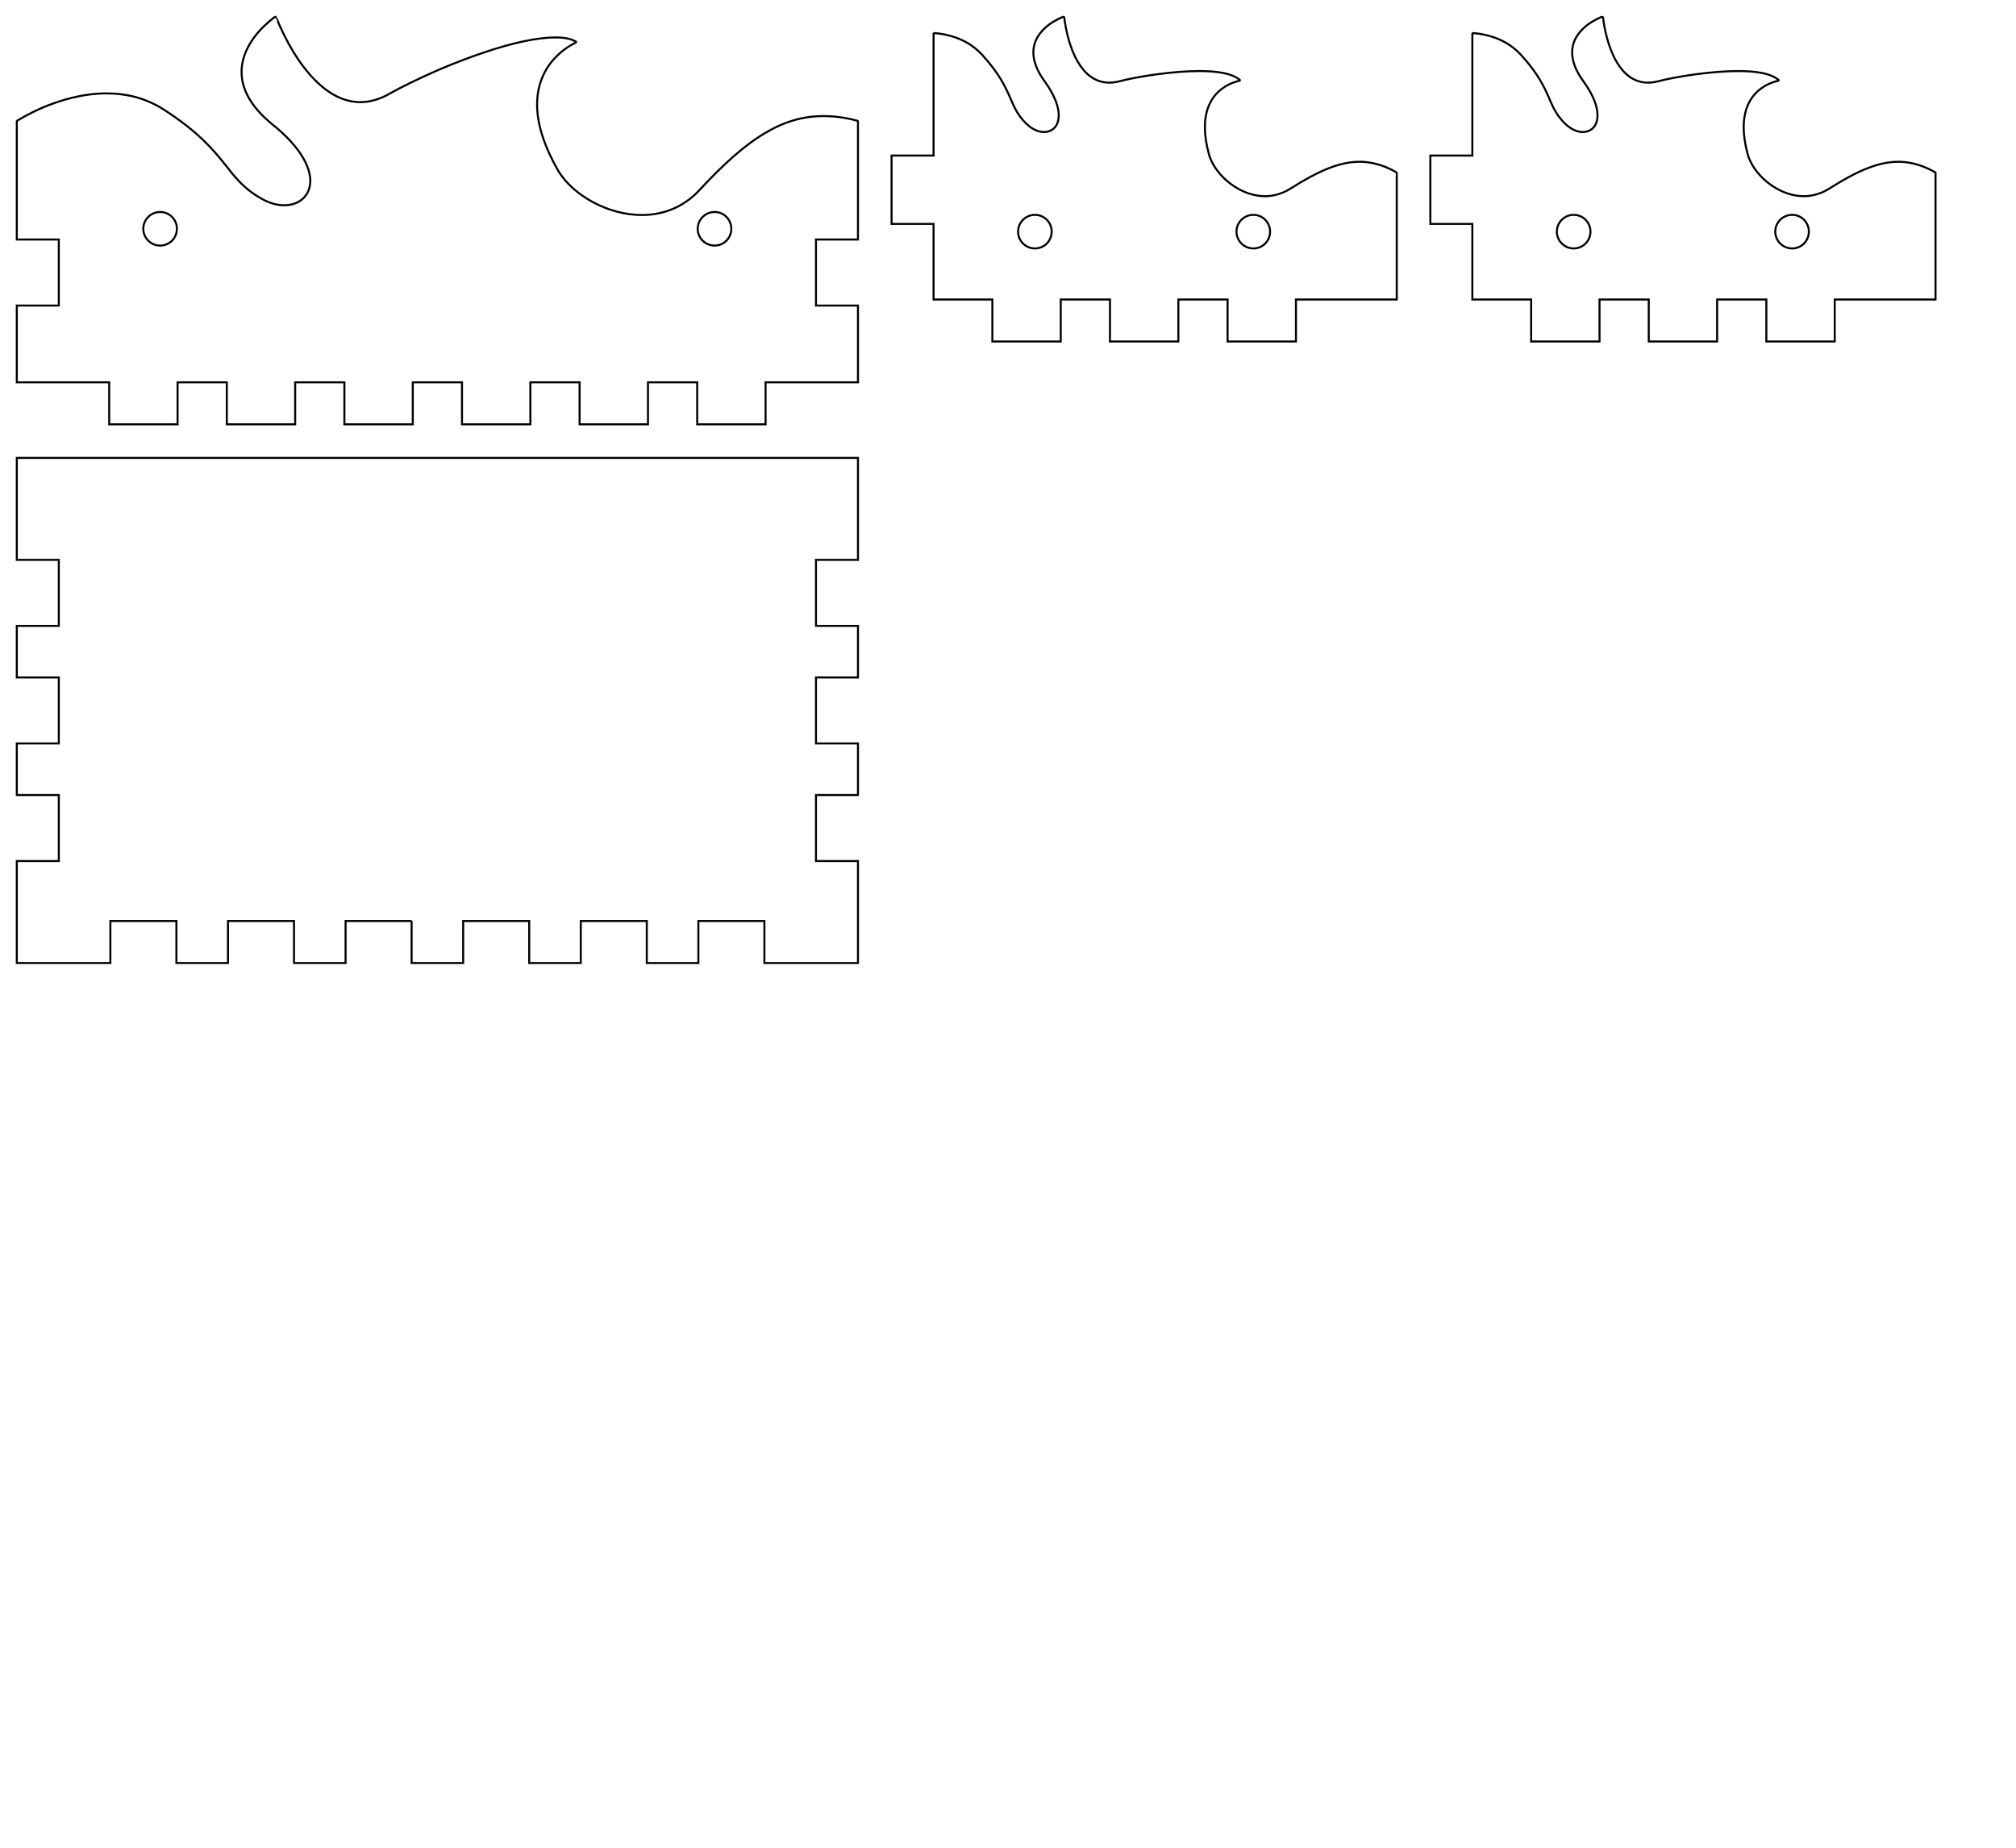
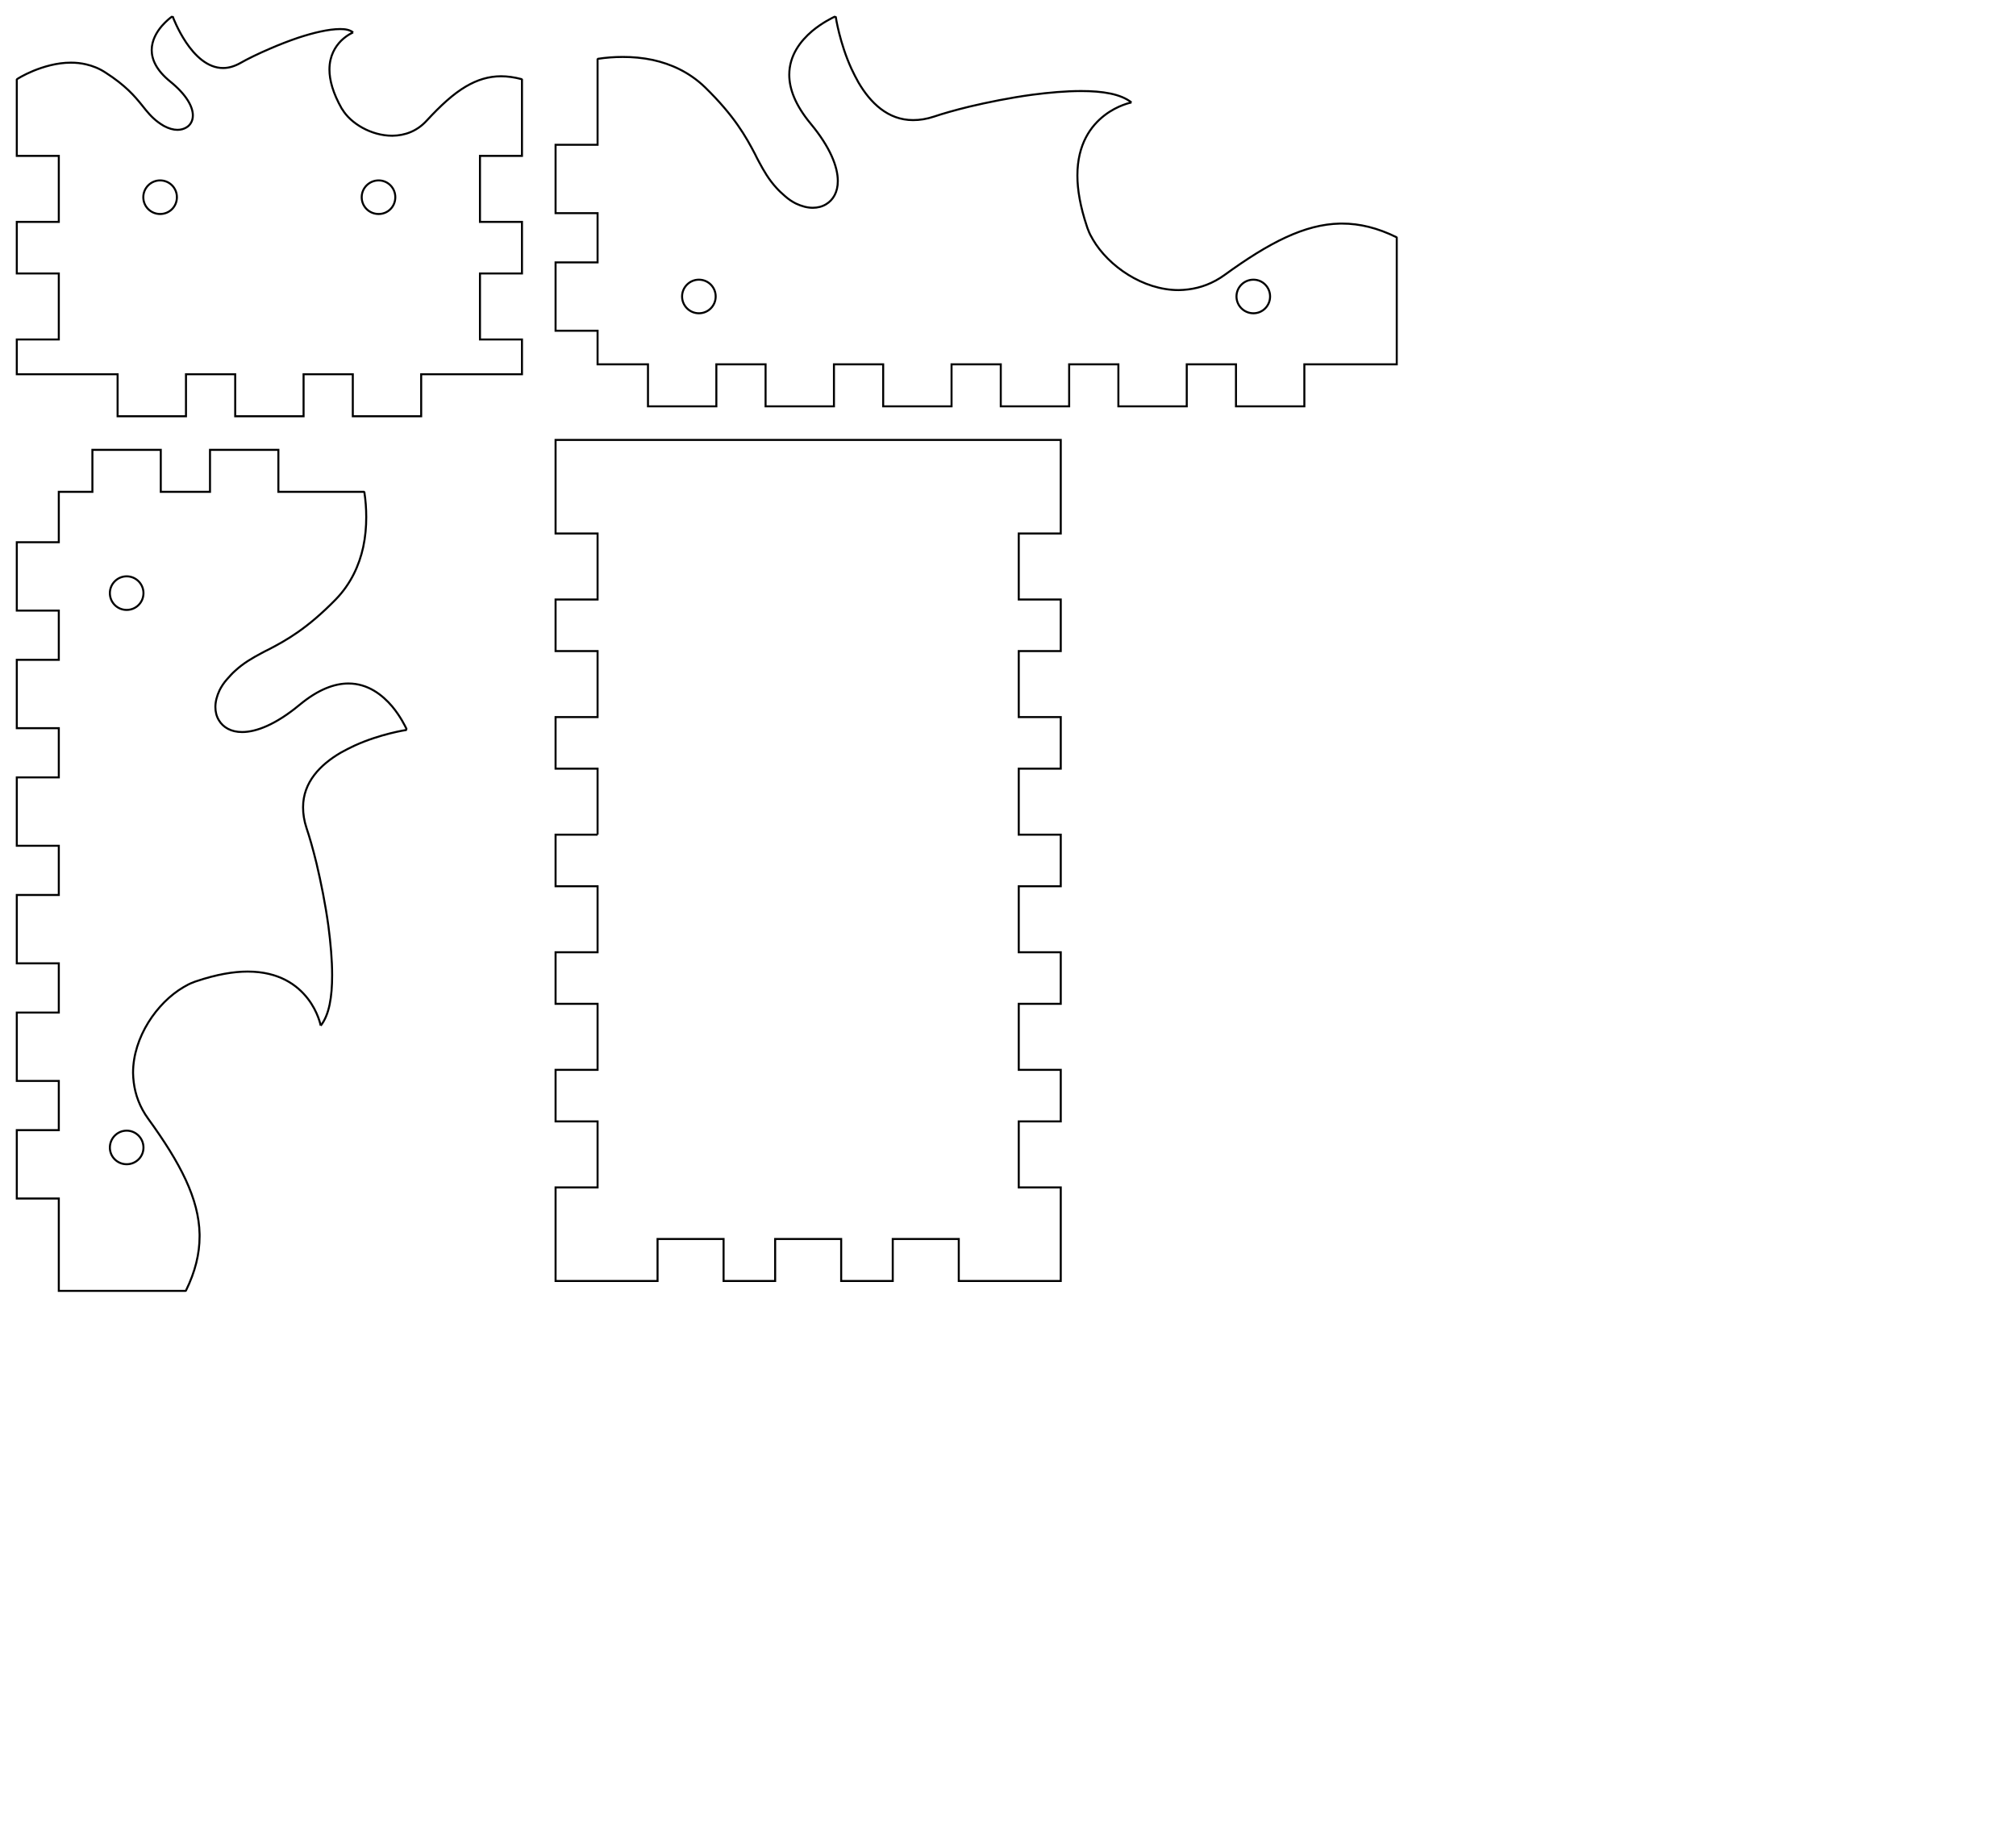
<svg xmlns="http://www.w3.org/2000/svg" width="12.000in" height="11.000in" viewBox="0.000 0.000 12.000 11.000">
  <g transform="translate(0.100 0.100)">
-     <path id="back" d="M 3.333 0.151 C 3.333 0.151 3.274 0.175 3.215 0.233 C 3.156 0.291 3.097 0.384 3.097 0.522 C 3.097 0.626 3.130 0.754 3.221 0.913 C 3.222 0.914 3.222 0.915 3.223 0.917 C 3.308 1.059 3.514 1.180 3.721 1.180 C 3.722 1.180 3.723 1.180 3.724 1.180 C 3.846 1.179 3.967 1.136 4.064 1.031 C 4.204 0.880 4.329 0.766 4.454 0.692 C 4.566 0.625 4.679 0.591 4.802 0.591 C 4.866 0.591 4.933 0.600 5.004 0.619 L 5.007 0.622 L 5.007 1.172 L 5.007 1.326 L 4.757 1.326 L 4.757 1.719 L 5.007 1.719 L 5.007 1.872 L 5.007 2.176 L 4.603 2.176 L 4.457 2.176 L 4.457 2.426 L 4.050 2.426 L 4.050 2.176 L 3.903 2.176 L 3.757 2.176 L 3.757 2.426 L 3.350 2.426 L 3.350 2.176 L 3.204 2.176 L 3.057 2.176 L 3.057 2.426 L 2.650 2.426 L 2.650 2.176 L 2.503 2.176 L 2.357 2.176 L 2.357 2.426 L 1.950 2.426 L 1.950 2.176 L 1.804 2.176 L 1.657 2.176 L 1.657 2.426 L 1.250 2.426 L 1.250 2.176 L 1.104 2.176 L 0.957 2.176 L 0.957 2.426 L 0.550 2.426 L 0.550 2.176 L 0.404 2.176 L 0.000 2.176 L 0.000 1.872 L 0.000 1.719 L 0.250 1.719 L 0.250 1.326 L 0.000 1.326 L 0.000 1.172 L 0.000 0.622 L 0.002 0.619 C 0.002 0.619 0.002 0.619 0.002 0.619 C 0.004 0.618 0.066 0.578 0.162 0.537 C 0.259 0.497 0.392 0.456 0.534 0.456 C 0.584 0.456 0.634 0.461 0.684 0.472 C 0.749 0.487 0.814 0.513 0.876 0.553 C 1.076 0.682 1.165 0.786 1.236 0.875 C 1.250 0.892 1.263 0.908 1.275 0.924 C 1.324 0.984 1.373 1.036 1.457 1.083 C 1.504 1.110 1.550 1.122 1.592 1.122 C 1.625 1.122 1.656 1.114 1.681 1.099 C 1.721 1.075 1.747 1.033 1.747 0.977 C 1.747 0.891 1.685 0.772 1.522 0.641 C 1.384 0.529 1.338 0.422 1.338 0.328 C 1.338 0.231 1.388 0.149 1.438 0.091 C 1.482 0.041 1.525 0.009 1.536 0.001 C 1.537 0.000 1.538 -0.001 1.543 0.001 C 1.544 0.001 1.590 0.128 1.676 0.255 C 1.762 0.381 1.887 0.508 2.044 0.508 C 2.099 0.508 2.158 0.493 2.220 0.457 C 2.284 0.421 2.392 0.367 2.517 0.313 C 2.602 0.277 2.695 0.241 2.788 0.210 C 2.939 0.159 3.090 0.123 3.207 0.123 C 3.256 0.123 3.299 0.129 3.333 0.151 M 0.853 1.162 C 0.909 1.162 0.953 1.207 0.953 1.262 C 0.953 1.317 0.909 1.362 0.853 1.362 C 0.798 1.362 0.753 1.317 0.753 1.262 C 0.753 1.207 0.798 1.162 0.853 1.162 M 4.154 1.162 C 4.209 1.162 4.253 1.207 4.253 1.262 C 4.253 1.317 4.209 1.362 4.154 1.362 C 4.098 1.362 4.053 1.317 4.053 1.262 C 4.053 1.207 4.098 1.162 4.154 1.162" style="fill:none;stroke:black;stroke-width:0.012" />
+     <path id="back" d="M 2.002 0.093 C 2.002 0.093 1.967 0.107 1.931 0.142 C 1.896 0.177 1.861 0.232 1.861 0.314 C 1.861 0.376 1.881 0.453 1.935 0.548 C 1.936 0.549 1.936 0.550 1.937 0.550 C 1.987 0.635 2.110 0.708 2.234 0.708 C 2.235 0.708 2.235 0.708 2.236 0.708 C 2.309 0.707 2.381 0.682 2.439 0.619 C 2.523 0.528 2.598 0.459 2.673 0.415 C 2.741 0.375 2.809 0.354 2.883 0.354 C 2.921 0.354 2.962 0.360 3.004 0.371 L 3.007 0.374 L 3.007 0.674 L 3.007 0.828 L 2.757 0.828 L 2.757 1.221 L 3.007 1.221 L 3.007 1.374 L 3.007 1.528 L 2.757 1.528 L 2.757 1.921 L 3.007 1.921 L 3.007 2.074 L 3.007 2.128 L 2.553 2.128 L 2.407 2.128 L 2.407 2.378 L 2.000 2.378 L 2.000 2.128 L 1.854 2.128 L 1.707 2.128 L 1.707 2.378 L 1.300 2.378 L 1.300 2.128 L 1.153 2.128 L 1.007 2.128 L 1.007 2.378 L 0.600 2.378 L 0.600 2.128 L 0.454 2.128 L 0.000 2.128 L 0.000 2.074 L 0.000 1.921 L 0.250 1.921 L 0.250 1.528 L 0.000 1.528 L 0.000 1.374 L 0.000 1.221 L 0.250 1.221 L 0.250 0.828 L 0.000 0.828 L 0.000 0.674 L 0.000 0.374 L 0.002 0.371 C 0.002 0.371 0.002 0.371 0.002 0.371 C 0.003 0.370 0.040 0.346 0.098 0.322 C 0.157 0.298 0.237 0.273 0.322 0.273 C 0.352 0.273 0.382 0.276 0.412 0.283 C 0.451 0.292 0.490 0.307 0.528 0.332 C 0.648 0.409 0.701 0.472 0.744 0.525 C 0.752 0.535 0.760 0.545 0.768 0.555 C 0.797 0.590 0.826 0.621 0.876 0.650 C 0.904 0.665 0.932 0.673 0.956 0.673 C 0.976 0.673 0.994 0.668 1.009 0.659 C 1.033 0.645 1.048 0.620 1.048 0.587 C 1.048 0.536 1.011 0.465 0.914 0.386 C 0.831 0.319 0.803 0.254 0.803 0.198 C 0.803 0.140 0.833 0.090 0.863 0.055 C 0.889 0.025 0.915 0.005 0.922 0.000 C 0.923 -0.000 0.923 -0.000 0.929 0.001 C 0.929 0.001 0.957 0.077 1.008 0.153 C 1.059 0.229 1.134 0.305 1.228 0.305 C 1.261 0.305 1.296 0.295 1.333 0.274 C 1.371 0.252 1.436 0.220 1.511 0.188 C 1.562 0.166 1.618 0.144 1.674 0.125 C 1.765 0.095 1.856 0.073 1.925 0.073 C 1.955 0.073 1.981 0.077 2.002 0.093 M 0.853 0.974 C 0.909 0.974 0.953 1.019 0.953 1.074 C 0.953 1.130 0.909 1.174 0.853 1.174 C 0.798 1.174 0.753 1.130 0.753 1.074 C 0.753 1.019 0.798 0.974 0.853 0.974 M 2.154 0.974 C 2.209 0.974 2.253 1.019 2.253 1.074 C 2.253 1.130 2.209 1.174 2.154 1.174 C 2.098 1.174 2.053 1.130 2.053 1.074 C 2.053 1.019 2.098 0.974 2.154 0.974" style="fill:none;stroke:black;stroke-width:0.012" />
  </g>
-   <g transform="translate(5.307 0.100)">
-     <path id="side" d="M 2.077 0.380 C 2.077 0.380 2.024 0.387 1.971 0.425 C 1.918 0.463 1.865 0.532 1.865 0.658 C 1.865 0.703 1.872 0.756 1.889 0.818 C 1.891 0.827 1.895 0.837 1.899 0.847 C 1.904 0.859 1.910 0.871 1.917 0.883 C 1.974 0.980 2.095 1.068 2.223 1.068 C 2.242 1.068 2.260 1.066 2.279 1.062 C 2.311 1.055 2.343 1.043 2.374 1.023 C 2.535 0.921 2.663 0.863 2.786 0.863 C 2.808 0.863 2.830 0.865 2.852 0.869 C 2.903 0.878 2.953 0.896 3.005 0.926 L 3.007 0.929 L 3.007 1.683 L 2.553 1.683 L 2.407 1.683 L 2.407 1.933 L 2.000 1.933 L 2.000 1.683 L 1.854 1.683 L 1.707 1.683 L 1.707 1.933 L 1.300 1.933 L 1.300 1.683 L 1.153 1.683 L 1.007 1.683 L 1.007 1.933 L 0.600 1.933 L 0.600 1.683 L 0.454 1.683 L 0.250 1.683 L 0.250 1.379 L 0.250 1.233 L 0.000 1.233 L 0.000 0.826 L 0.250 0.826 L 0.250 0.679 L 0.250 0.101 L 0.254 0.097 C 0.281 0.099 0.309 0.103 0.336 0.110 C 0.408 0.127 0.480 0.162 0.539 0.226 C 0.641 0.338 0.677 0.416 0.706 0.482 C 0.709 0.490 0.713 0.498 0.716 0.505 C 0.729 0.535 0.742 0.562 0.762 0.590 C 0.773 0.605 0.786 0.621 0.803 0.637 C 0.819 0.653 0.837 0.665 0.854 0.673 C 0.872 0.682 0.890 0.686 0.907 0.686 C 0.924 0.686 0.939 0.682 0.953 0.674 C 0.979 0.659 0.995 0.629 0.995 0.586 C 0.995 0.536 0.972 0.468 0.911 0.384 C 0.862 0.317 0.844 0.260 0.844 0.212 C 0.844 0.137 0.889 0.084 0.934 0.049 C 0.974 0.019 1.013 0.003 1.022 0.000 C 1.023 -0.000 1.023 -0.000 1.028 0.003 C 1.028 0.003 1.037 0.100 1.075 0.198 C 1.084 0.221 1.095 0.245 1.108 0.267 C 1.148 0.336 1.208 0.392 1.296 0.392 C 1.316 0.392 1.337 0.389 1.360 0.383 C 1.383 0.377 1.414 0.370 1.451 0.363 C 1.525 0.349 1.619 0.335 1.713 0.328 C 1.753 0.325 1.793 0.323 1.832 0.323 C 1.937 0.323 2.031 0.336 2.077 0.380 M 0.853 1.179 C 0.909 1.179 0.953 1.224 0.953 1.279 C 0.953 1.334 0.909 1.379 0.853 1.379 C 0.798 1.379 0.753 1.334 0.753 1.279 C 0.753 1.224 0.798 1.179 0.853 1.179 M 2.154 1.179 C 2.209 1.179 2.253 1.224 2.253 1.279 C 2.253 1.334 2.209 1.379 2.154 1.379 C 2.098 1.379 2.053 1.334 2.053 1.279 C 2.053 1.224 2.098 1.179 2.154 1.179" style="fill:none;stroke:black;stroke-width:0.012" />
+   <g transform="rotate(90 2.419 2.678) translate(2.419 2.678)">
+     <path id="side" d="M 3.428 0.510 C 3.428 0.510 3.347 0.525 3.267 0.587 C 3.187 0.649 3.106 0.757 3.106 0.945 C 3.106 1.029 3.123 1.130 3.163 1.249 C 3.165 1.255 3.167 1.262 3.170 1.268 C 3.177 1.288 3.187 1.307 3.199 1.327 C 3.291 1.484 3.496 1.627 3.709 1.627 C 3.728 1.627 3.746 1.625 3.765 1.623 C 3.839 1.614 3.913 1.587 3.982 1.537 C 4.248 1.344 4.459 1.235 4.670 1.231 C 4.674 1.231 4.678 1.231 4.682 1.231 C 4.787 1.231 4.893 1.257 5.005 1.312 L 5.007 1.315 L 5.007 2.069 L 4.603 2.069 L 4.457 2.069 L 4.457 2.319 L 4.050 2.319 L 4.050 2.069 L 3.903 2.069 L 3.757 2.069 L 3.757 2.319 L 3.350 2.319 L 3.350 2.069 L 3.204 2.069 L 3.057 2.069 L 3.057 2.319 L 2.650 2.319 L 2.650 2.069 L 2.503 2.069 L 2.357 2.069 L 2.357 2.319 L 1.950 2.319 L 1.950 2.069 L 1.804 2.069 L 1.657 2.069 L 1.657 2.319 L 1.250 2.319 L 1.250 2.069 L 1.104 2.069 L 0.957 2.069 L 0.957 2.319 L 0.550 2.319 L 0.550 2.069 L 0.404 2.069 L 0.250 2.069 L 0.250 2.015 L 0.250 1.869 L 0.000 1.869 L 0.000 1.462 L 0.250 1.462 L 0.250 1.315 L 0.250 1.169 L 0.000 1.169 L 0.000 0.762 L 0.250 0.762 L 0.250 0.615 L 0.250 0.253 L 0.253 0.250 C 0.299 0.243 0.348 0.239 0.400 0.239 C 0.458 0.239 0.518 0.244 0.579 0.257 C 0.688 0.281 0.797 0.330 0.890 0.420 C 1.065 0.591 1.133 0.714 1.187 0.817 C 1.195 0.833 1.202 0.848 1.210 0.862 C 1.240 0.918 1.269 0.969 1.316 1.020 C 1.330 1.036 1.347 1.051 1.365 1.067 C 1.386 1.086 1.409 1.101 1.431 1.112 C 1.465 1.128 1.499 1.137 1.531 1.137 C 1.560 1.137 1.587 1.130 1.610 1.116 C 1.652 1.091 1.680 1.044 1.680 0.978 C 1.680 0.893 1.635 0.777 1.519 0.637 C 1.426 0.525 1.391 0.428 1.391 0.345 C 1.391 0.229 1.459 0.143 1.527 0.085 C 1.587 0.035 1.646 0.007 1.660 0.000 C 1.661 -0.000 1.662 -0.001 1.668 0.002 C 1.668 0.002 1.691 0.156 1.761 0.309 C 1.774 0.337 1.788 0.364 1.803 0.391 C 1.874 0.512 1.978 0.615 2.128 0.615 C 2.167 0.615 2.208 0.609 2.253 0.594 C 2.303 0.577 2.376 0.556 2.462 0.535 C 2.572 0.509 2.704 0.482 2.837 0.464 C 2.937 0.451 3.037 0.442 3.128 0.442 C 3.256 0.442 3.364 0.459 3.428 0.510 M 0.853 1.565 C 0.909 1.565 0.953 1.610 0.953 1.665 C 0.953 1.720 0.909 1.765 0.853 1.765 C 0.798 1.765 0.753 1.720 0.753 1.665 C 0.753 1.610 0.798 1.565 0.853 1.565 M 4.154 1.565 C 4.209 1.565 4.253 1.610 4.253 1.665 C 4.253 1.720 4.209 1.765 4.154 1.765 C 4.098 1.765 4.053 1.720 4.053 1.665 C 4.053 1.610 4.098 1.565 4.154 1.565" style="fill:none;stroke:black;stroke-width:0.012" />
  </g>
-   <g transform="translate(8.514 0.100)">
-     <path id="side" d="M 2.077 0.380 C 2.077 0.380 2.024 0.387 1.971 0.425 C 1.918 0.463 1.865 0.532 1.865 0.658 C 1.865 0.703 1.872 0.756 1.889 0.818 C 1.891 0.827 1.895 0.837 1.899 0.847 C 1.904 0.859 1.910 0.871 1.917 0.883 C 1.974 0.980 2.095 1.068 2.223 1.068 C 2.242 1.068 2.260 1.066 2.279 1.062 C 2.311 1.055 2.343 1.043 2.374 1.023 C 2.535 0.921 2.663 0.863 2.786 0.863 C 2.808 0.863 2.830 0.865 2.852 0.869 C 2.903 0.878 2.953 0.896 3.005 0.926 L 3.007 0.929 L 3.007 1.683 L 2.553 1.683 L 2.407 1.683 L 2.407 1.933 L 2.000 1.933 L 2.000 1.683 L 1.854 1.683 L 1.707 1.683 L 1.707 1.933 L 1.300 1.933 L 1.300 1.683 L 1.153 1.683 L 1.007 1.683 L 1.007 1.933 L 0.600 1.933 L 0.600 1.683 L 0.454 1.683 L 0.250 1.683 L 0.250 1.379 L 0.250 1.233 L 0.000 1.233 L 0.000 0.826 L 0.250 0.826 L 0.250 0.679 L 0.250 0.101 L 0.254 0.097 C 0.281 0.099 0.309 0.103 0.336 0.110 C 0.408 0.127 0.480 0.162 0.539 0.226 C 0.641 0.338 0.677 0.416 0.706 0.482 C 0.709 0.490 0.713 0.498 0.716 0.505 C 0.729 0.535 0.742 0.562 0.762 0.590 C 0.773 0.605 0.786 0.621 0.803 0.637 C 0.819 0.653 0.837 0.665 0.854 0.673 C 0.872 0.682 0.890 0.686 0.907 0.686 C 0.924 0.686 0.939 0.682 0.953 0.674 C 0.979 0.659 0.995 0.629 0.995 0.586 C 0.995 0.536 0.972 0.468 0.911 0.384 C 0.862 0.317 0.844 0.260 0.844 0.212 C 0.844 0.137 0.889 0.084 0.934 0.049 C 0.974 0.019 1.013 0.003 1.022 0.000 C 1.023 -0.000 1.023 -0.000 1.028 0.003 C 1.028 0.003 1.037 0.100 1.075 0.198 C 1.084 0.221 1.095 0.245 1.108 0.267 C 1.148 0.336 1.208 0.392 1.296 0.392 C 1.316 0.392 1.337 0.389 1.360 0.383 C 1.383 0.377 1.414 0.370 1.451 0.363 C 1.525 0.349 1.619 0.335 1.713 0.328 C 1.753 0.325 1.793 0.323 1.832 0.323 C 1.937 0.323 2.031 0.336 2.077 0.380 M 0.853 1.179 C 0.909 1.179 0.953 1.224 0.953 1.279 C 0.953 1.334 0.909 1.379 0.853 1.379 C 0.798 1.379 0.753 1.334 0.753 1.279 C 0.753 1.224 0.798 1.179 0.853 1.179 M 2.154 1.179 C 2.209 1.179 2.253 1.224 2.253 1.279 C 2.253 1.334 2.209 1.379 2.154 1.379 C 2.098 1.379 2.053 1.334 2.053 1.279 C 2.053 1.224 2.098 1.179 2.154 1.179" style="fill:none;stroke:black;stroke-width:0.012" />
+   <g transform="translate(3.307 0.100)">
+     <path id="side" d="M 3.428 0.510 C 3.428 0.510 3.347 0.525 3.267 0.587 C 3.187 0.649 3.106 0.757 3.106 0.945 C 3.106 1.029 3.123 1.130 3.163 1.249 C 3.165 1.255 3.167 1.262 3.170 1.268 C 3.177 1.288 3.187 1.307 3.199 1.327 C 3.291 1.484 3.496 1.627 3.709 1.627 C 3.728 1.627 3.746 1.625 3.765 1.623 C 3.839 1.614 3.913 1.587 3.982 1.537 C 4.248 1.344 4.459 1.235 4.670 1.231 C 4.674 1.231 4.678 1.231 4.682 1.231 C 4.787 1.231 4.893 1.257 5.005 1.312 L 5.007 1.315 L 5.007 2.069 L 4.603 2.069 L 4.457 2.069 L 4.457 2.319 L 4.050 2.319 L 4.050 2.069 L 3.903 2.069 L 3.757 2.069 L 3.757 2.319 L 3.350 2.319 L 3.350 2.069 L 3.204 2.069 L 3.057 2.069 L 3.057 2.319 L 2.650 2.319 L 2.650 2.069 L 2.503 2.069 L 2.357 2.069 L 2.357 2.319 L 1.950 2.319 L 1.950 2.069 L 1.804 2.069 L 1.657 2.069 L 1.657 2.319 L 1.250 2.319 L 1.250 2.069 L 1.104 2.069 L 0.957 2.069 L 0.957 2.319 L 0.550 2.319 L 0.550 2.069 L 0.404 2.069 L 0.250 2.069 L 0.250 2.015 L 0.250 1.869 L 0.000 1.869 L 0.000 1.462 L 0.250 1.462 L 0.250 1.315 L 0.250 1.169 L 0.000 1.169 L 0.000 0.762 L 0.250 0.762 L 0.250 0.615 L 0.250 0.253 L 0.253 0.250 C 0.299 0.243 0.348 0.239 0.400 0.239 C 0.458 0.239 0.518 0.244 0.579 0.257 C 0.688 0.281 0.797 0.330 0.890 0.420 C 1.065 0.591 1.133 0.714 1.187 0.817 C 1.195 0.833 1.202 0.848 1.210 0.862 C 1.240 0.918 1.269 0.969 1.316 1.020 C 1.330 1.036 1.347 1.051 1.365 1.067 C 1.386 1.086 1.409 1.101 1.431 1.112 C 1.465 1.128 1.499 1.137 1.531 1.137 C 1.560 1.137 1.587 1.130 1.610 1.116 C 1.652 1.091 1.680 1.044 1.680 0.978 C 1.680 0.893 1.635 0.777 1.519 0.637 C 1.426 0.525 1.391 0.428 1.391 0.345 C 1.391 0.229 1.459 0.143 1.527 0.085 C 1.587 0.035 1.646 0.007 1.660 0.000 C 1.661 -0.000 1.662 -0.001 1.668 0.002 C 1.668 0.002 1.691 0.156 1.761 0.309 C 1.774 0.337 1.788 0.364 1.803 0.391 C 1.874 0.512 1.978 0.615 2.128 0.615 C 2.167 0.615 2.208 0.609 2.253 0.594 C 2.303 0.577 2.376 0.556 2.462 0.535 C 2.572 0.509 2.704 0.482 2.837 0.464 C 2.937 0.451 3.037 0.442 3.128 0.442 C 3.256 0.442 3.364 0.459 3.428 0.510 M 0.853 1.565 C 0.909 1.565 0.953 1.610 0.953 1.665 C 0.953 1.720 0.909 1.765 0.853 1.765 C 0.798 1.765 0.753 1.720 0.753 1.665 C 0.753 1.610 0.798 1.565 0.853 1.565 M 4.154 1.565 C 4.209 1.565 4.253 1.610 4.253 1.665 C 4.253 1.720 4.209 1.765 4.154 1.765 C 4.098 1.765 4.053 1.720 4.053 1.665 C 4.053 1.610 4.098 1.565 4.154 1.565" style="fill:none;stroke:black;stroke-width:0.012" />
  </g>
-   <g transform="translate(0.100 2.726)">
-     <path id="bottom" d="M 2.350 2.757 L 1.957 2.757 L 1.957 3.007 L 1.804 3.007 L 1.650 3.007 L 1.650 2.757 L 1.257 2.757 L 1.257 3.007 L 1.104 3.007 L 0.950 3.007 L 0.950 2.757 L 0.557 2.757 L 0.557 3.007 L 0.404 3.007 L 0.000 3.007 L 0.000 2.553 L 0.000 2.400 L 0.250 2.400 L 0.250 2.007 L 0.000 2.007 L 0.000 1.854 L 0.000 1.700 L 0.250 1.700 L 0.250 1.307 L 0.000 1.307 L 0.000 1.153 L 0.000 1.000 L 0.250 1.000 L 0.250 0.607 L 0.000 0.607 L 0.000 0.454 L 0.000 0.000 L 5.007 0.000 L 5.007 0.454 L 5.007 0.607 L 4.757 0.607 L 4.757 1.000 L 5.007 1.000 L 5.007 1.153 L 5.007 1.307 L 4.757 1.307 L 4.757 1.700 L 5.007 1.700 L 5.007 1.854 L 5.007 2.007 L 4.757 2.007 L 4.757 2.400 L 5.007 2.400 L 5.007 2.553 L 5.007 3.007 L 4.603 3.007 L 4.450 3.007 L 4.450 2.757 L 4.057 2.757 L 4.057 3.007 L 3.903 3.007 L 3.750 3.007 L 3.750 2.757 L 3.357 2.757 L 3.357 3.007 L 3.204 3.007 L 3.050 3.007 L 3.050 2.757 L 2.657 2.757 L 2.657 3.007 L 2.503 3.007 L 2.350 3.007 L 2.350 2.757" style="fill:none;stroke:black;stroke-width:0.012" />
+   <g transform="translate(3.307 2.619)">
+     <path id="bottom" d="M 0.250 2.350 L 0.250 1.957 L 0.000 1.957 L 0.000 1.804 L 0.000 1.650 L 0.250 1.650 L 0.250 1.257 L 0.000 1.257 L 0.000 1.104 L 0.000 0.950 L 0.250 0.950 L 0.250 0.557 L 0.000 0.557 L 0.000 0.404 L 0.000 0.000 L 3.007 0.000 L 3.007 0.404 L 3.007 0.557 L 2.757 0.557 L 2.757 0.950 L 3.007 0.950 L 3.007 1.104 L 3.007 1.257 L 2.757 1.257 L 2.757 1.650 L 3.007 1.650 L 3.007 1.804 L 3.007 1.957 L 2.757 1.957 L 2.757 2.350 L 3.007 2.350 L 3.007 2.503 L 3.007 2.657 L 2.757 2.657 L 2.757 3.050 L 3.007 3.050 L 3.007 3.204 L 3.007 3.357 L 2.757 3.357 L 2.757 3.750 L 3.007 3.750 L 3.007 3.903 L 3.007 4.057 L 2.757 4.057 L 2.757 4.450 L 3.007 4.450 L 3.007 4.603 L 3.007 5.007 L 2.553 5.007 L 2.400 5.007 L 2.400 4.757 L 2.007 4.757 L 2.007 5.007 L 1.854 5.007 L 1.700 5.007 L 1.700 4.757 L 1.307 4.757 L 1.307 5.007 L 1.153 5.007 L 1.000 5.007 L 1.000 4.757 L 0.607 4.757 L 0.607 5.007 L 0.454 5.007 L 0.000 5.007 L 0.000 4.603 L 0.000 4.450 L 0.250 4.450 L 0.250 4.057 L 0.000 4.057 L 0.000 3.903 L 0.000 3.750 L 0.250 3.750 L 0.250 3.357 L 0.000 3.357 L 0.000 3.204 L 0.000 3.050 L 0.250 3.050 L 0.250 2.657 L 0.000 2.657 L 0.000 2.503 L 0.000 2.350 L 0.250 2.350" style="fill:none;stroke:black;stroke-width:0.012" />
  </g>
</svg>
